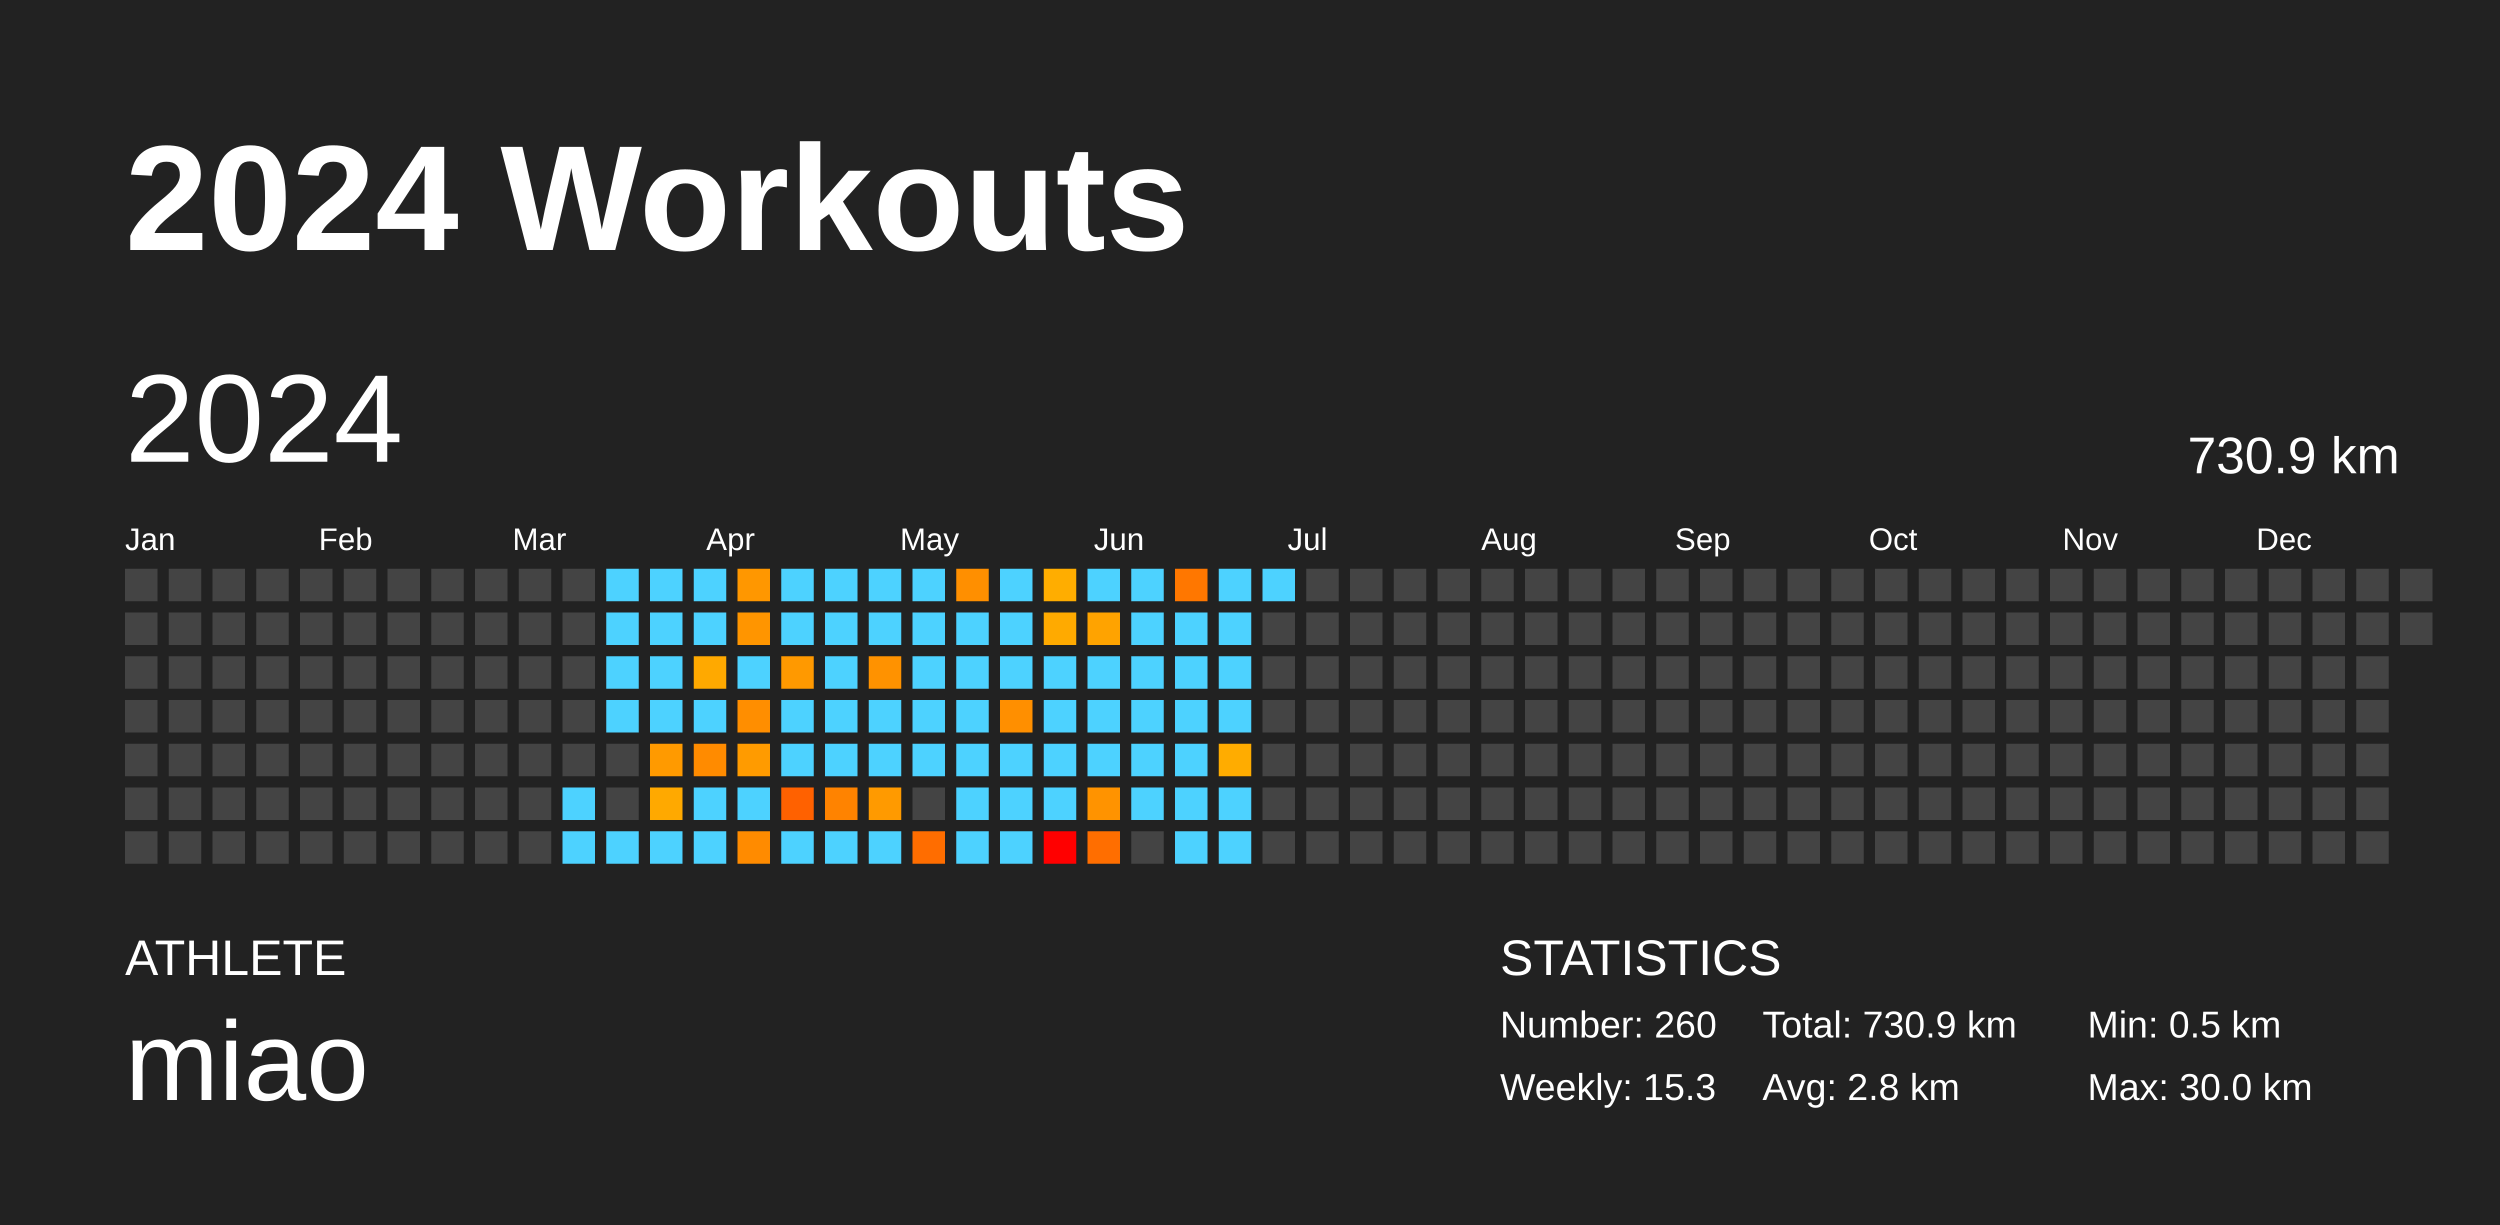
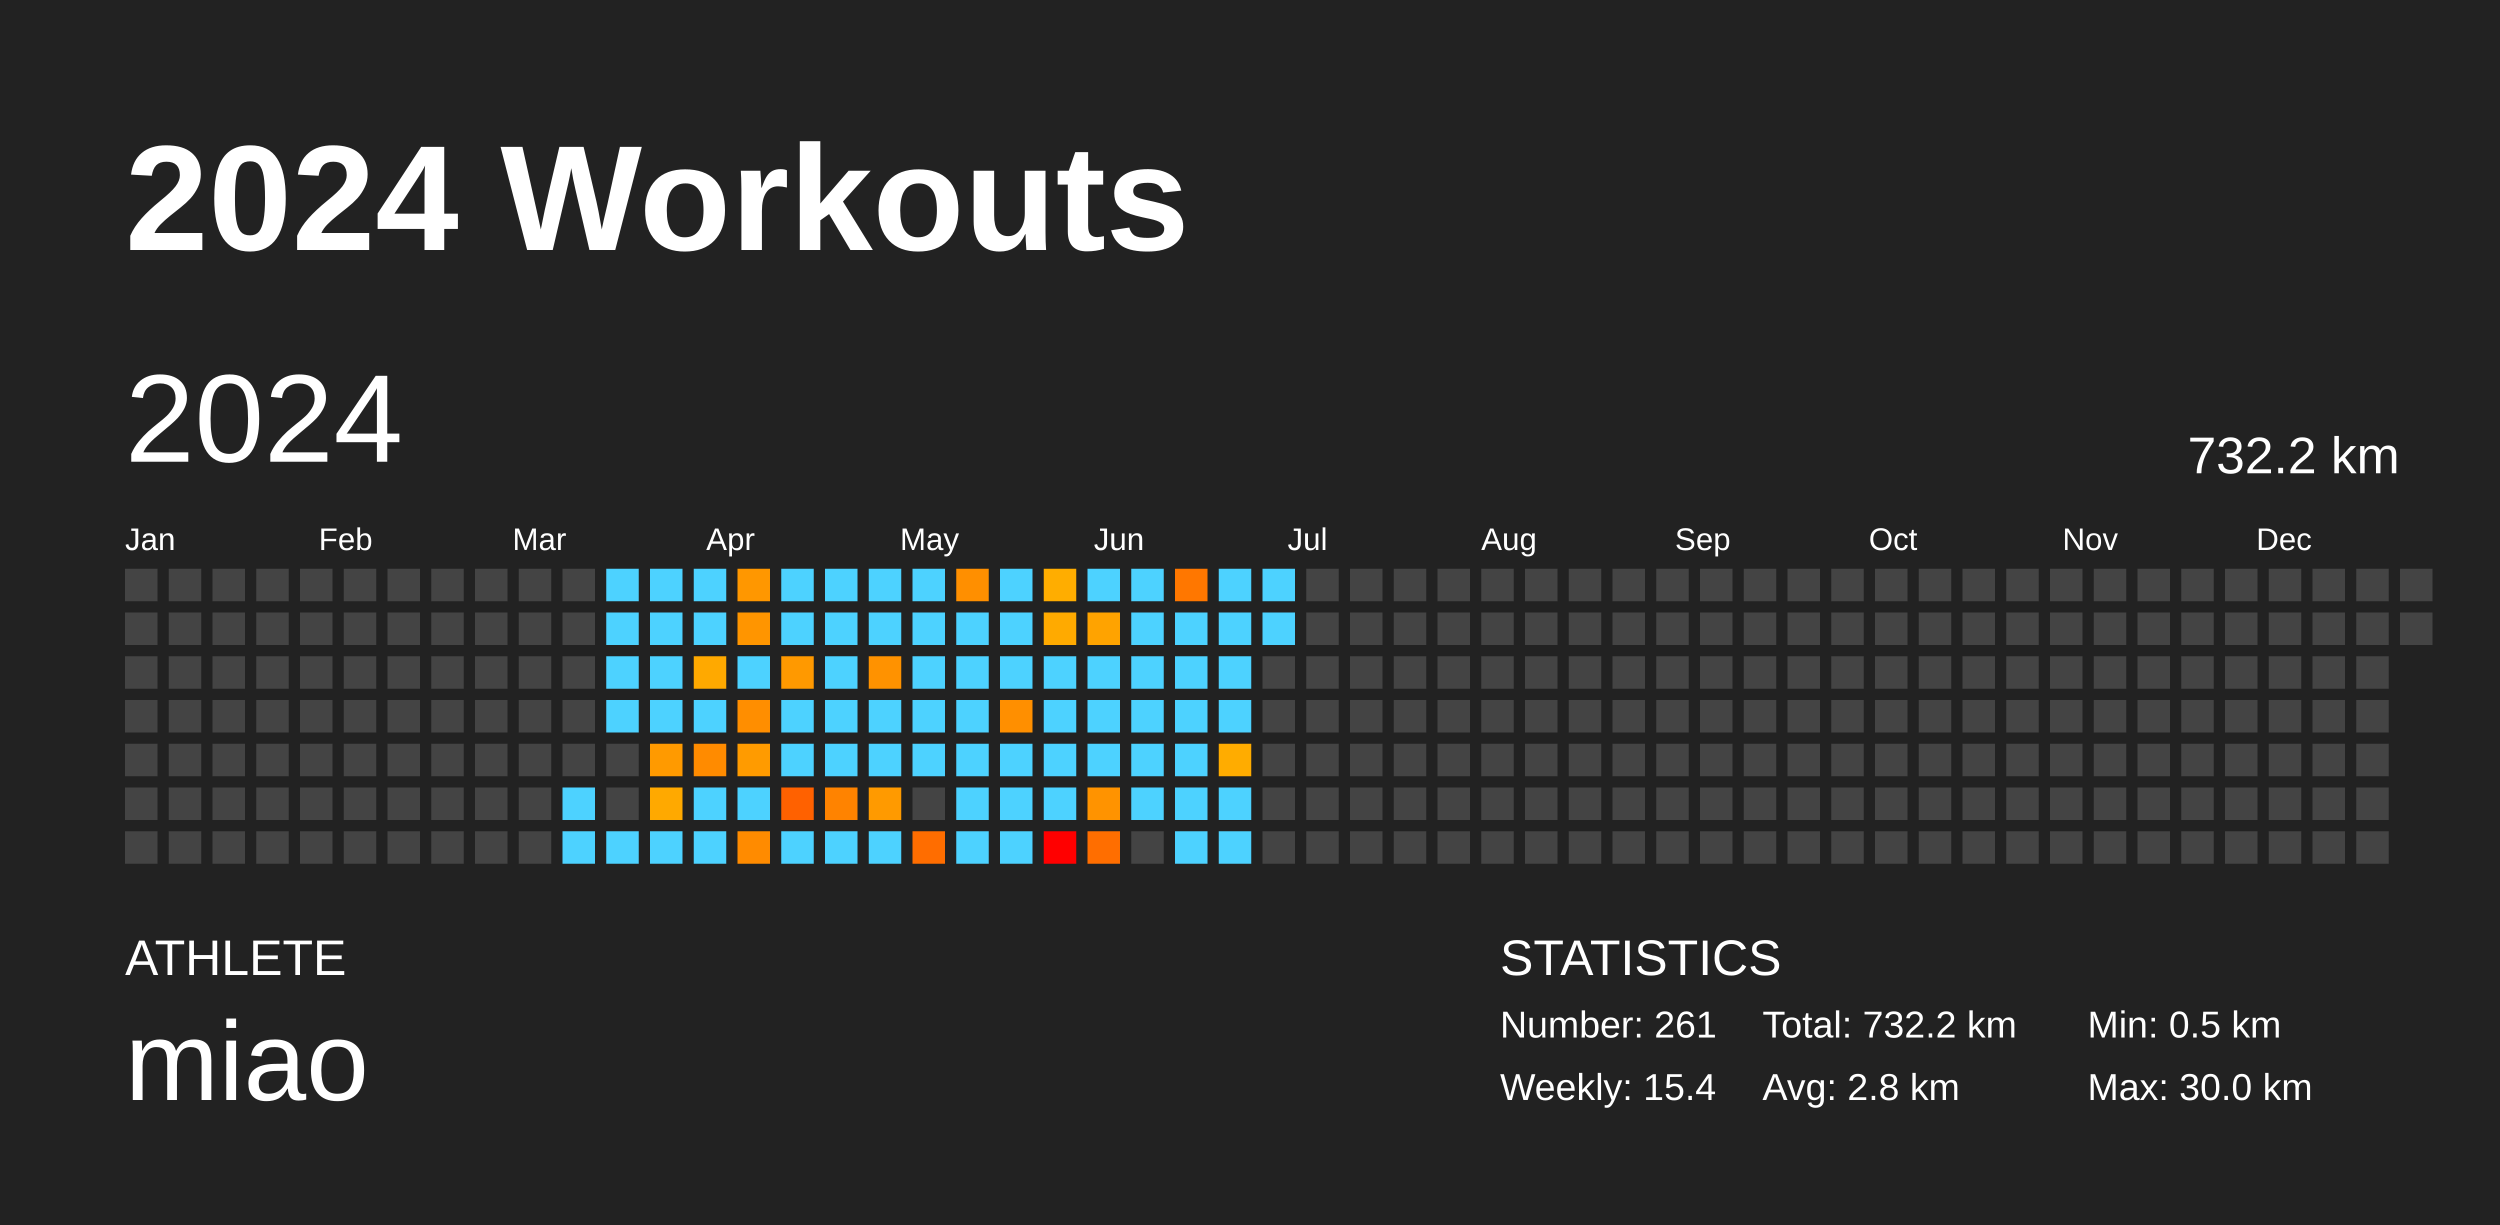
<svg xmlns="http://www.w3.org/2000/svg" baseProfile="full" height="98mm" version="1.1" viewBox="0,0,200,98" width="200mm">
  <defs />
  <rect fill="#222222" height="98" width="200" x="0" y="0" />
  <text fill="#FFFFFF" style="font-size:12px; font-family:Arial; font-weight:bold;" x="10" y="20">2024 Workouts</text>
  <text fill="#FFFFFF" style="font-size:4px; font-family:Arial" x="10" y="78">ATHLETE</text>
  <text fill="#FFFFFF" style="font-size:9px; font-family:Arial" x="10" y="88">miao</text>
  <text fill="#FFFFFF" style="font-size:4px; font-family:Arial" x="120" y="78">STATISTICS</text>
-   <text fill="#FFFFFF" style="font-size:3px; font-family:Arial" x="120" y="83">Number: 260</text>
-   <text fill="#FFFFFF" style="font-size:3px; font-family:Arial" x="120" y="88">Weekly: 15.3</text>
-   <text fill="#FFFFFF" style="font-size:3px; font-family:Arial" x="141" y="83">Total: 730.9 km</text>
+   <text fill="#FFFFFF" style="font-size:3px; font-family:Arial" x="120" y="83">Number: 261</text>
+   <text fill="#FFFFFF" style="font-size:3px; font-family:Arial" x="120" y="88">Weekly: 15.4</text>
+   <text fill="#FFFFFF" style="font-size:3px; font-family:Arial" x="141" y="83">Total: 732.2 km</text>
  <text fill="#FFFFFF" style="font-size:3px; font-family:Arial" x="141" y="88">Avg: 2.8 km</text>
  <text fill="#FFFFFF" style="font-size:3px; font-family:Arial" x="167" y="83">Min: 0.5 km</text>
  <text fill="#FFFFFF" style="font-size:3px; font-family:Arial" x="167" y="88">Max: 30.0 km</text>
  <text dominant-baseline="hanging" fill="#FFFFFF" style="font-size:10.0px; font-family:Arial;" x="10" y="30">2024</text>
-   <text dominant-baseline="hanging" fill="#FFFFFF" style="font-size:4.125px; font-family:Arial;" x="175" y="35">730.9 km</text>
+   <text dominant-baseline="hanging" fill="#FFFFFF" style="font-size:4.125px; font-family:Arial;" x="175" y="35">732.2 km</text>
  <text fill="#FFFFFF" style="font-size:2.5px; font-family:Arial" x="10.0" y="44">Jan</text>
  <text fill="#FFFFFF" style="font-size:2.5px; font-family:Arial" x="25.5" y="44">Feb</text>
  <text fill="#FFFFFF" style="font-size:2.5px; font-family:Arial" x="41.0" y="44">Mar</text>
  <text fill="#FFFFFF" style="font-size:2.5px; font-family:Arial" x="56.5" y="44">Apr</text>
  <text fill="#FFFFFF" style="font-size:2.5px; font-family:Arial" x="72.0" y="44">May</text>
  <text fill="#FFFFFF" style="font-size:2.5px; font-family:Arial" x="87.5" y="44">Jun</text>
  <text fill="#FFFFFF" style="font-size:2.5px; font-family:Arial" x="103.0" y="44">Jul</text>
  <text fill="#FFFFFF" style="font-size:2.5px; font-family:Arial" x="118.5" y="44">Aug</text>
  <text fill="#FFFFFF" style="font-size:2.5px; font-family:Arial" x="134.0" y="44">Sep</text>
  <text fill="#FFFFFF" style="font-size:2.5px; font-family:Arial" x="149.5" y="44">Oct</text>
  <text fill="#FFFFFF" style="font-size:2.5px; font-family:Arial" x="165.0" y="44">Nov</text>
  <text fill="#FFFFFF" style="font-size:2.5px; font-family:Arial" x="180.5" y="44">Dec</text>
  <rect fill="#444444" height="2.6" width="2.6" x="10.0" y="45.5" />
  <rect fill="#444444" height="2.6" width="2.6" x="10.0" y="49.0" />
  <rect fill="#444444" height="2.6" width="2.6" x="10.0" y="52.5" />
  <rect fill="#444444" height="2.6" width="2.6" x="10.0" y="56.0" />
  <rect fill="#444444" height="2.6" width="2.6" x="10.0" y="59.5" />
  <rect fill="#444444" height="2.6" width="2.6" x="10.0" y="63.0" />
  <rect fill="#444444" height="2.6" width="2.6" x="10.0" y="66.5" />
  <rect fill="#444444" height="2.6" width="2.6" x="13.5" y="45.5" />
  <rect fill="#444444" height="2.6" width="2.6" x="13.5" y="49.0" />
  <rect fill="#444444" height="2.6" width="2.6" x="13.5" y="52.5" />
  <rect fill="#444444" height="2.6" width="2.6" x="13.5" y="56.0" />
  <rect fill="#444444" height="2.6" width="2.6" x="13.5" y="59.5" />
  <rect fill="#444444" height="2.6" width="2.6" x="13.5" y="63.0" />
  <rect fill="#444444" height="2.6" width="2.6" x="13.5" y="66.5" />
  <rect fill="#444444" height="2.6" width="2.6" x="17.0" y="45.5" />
  <rect fill="#444444" height="2.6" width="2.6" x="17.0" y="49.0" />
  <rect fill="#444444" height="2.6" width="2.6" x="17.0" y="52.5" />
  <rect fill="#444444" height="2.6" width="2.6" x="17.0" y="56.0" />
  <rect fill="#444444" height="2.6" width="2.6" x="17.0" y="59.5" />
  <rect fill="#444444" height="2.6" width="2.6" x="17.0" y="63.0" />
  <rect fill="#444444" height="2.6" width="2.6" x="17.0" y="66.5" />
  <rect fill="#444444" height="2.6" width="2.6" x="20.5" y="45.5" />
  <rect fill="#444444" height="2.6" width="2.6" x="20.5" y="49.0" />
  <rect fill="#444444" height="2.6" width="2.6" x="20.5" y="52.5" />
  <rect fill="#444444" height="2.6" width="2.6" x="20.5" y="56.0" />
  <rect fill="#444444" height="2.6" width="2.6" x="20.5" y="59.5" />
  <rect fill="#444444" height="2.6" width="2.6" x="20.5" y="63.0" />
  <rect fill="#444444" height="2.6" width="2.6" x="20.5" y="66.5" />
  <rect fill="#444444" height="2.6" width="2.6" x="24.0" y="45.5" />
  <rect fill="#444444" height="2.6" width="2.6" x="24.0" y="49.0" />
  <rect fill="#444444" height="2.6" width="2.6" x="24.0" y="52.5" />
  <rect fill="#444444" height="2.6" width="2.6" x="24.0" y="56.0" />
  <rect fill="#444444" height="2.6" width="2.6" x="24.0" y="59.5" />
  <rect fill="#444444" height="2.6" width="2.6" x="24.0" y="63.0" />
  <rect fill="#444444" height="2.6" width="2.6" x="24.0" y="66.5" />
  <rect fill="#444444" height="2.6" width="2.6" x="27.5" y="45.5" />
  <rect fill="#444444" height="2.6" width="2.6" x="27.5" y="49.0" />
  <rect fill="#444444" height="2.6" width="2.6" x="27.5" y="52.5" />
  <rect fill="#444444" height="2.6" width="2.6" x="27.5" y="56.0" />
  <rect fill="#444444" height="2.6" width="2.6" x="27.5" y="59.5" />
  <rect fill="#444444" height="2.6" width="2.6" x="27.5" y="63.0" />
  <rect fill="#444444" height="2.6" width="2.6" x="27.5" y="66.5" />
  <rect fill="#444444" height="2.6" width="2.6" x="31.0" y="45.5" />
  <rect fill="#444444" height="2.6" width="2.6" x="31.0" y="49.0" />
  <rect fill="#444444" height="2.6" width="2.6" x="31.0" y="52.5" />
  <rect fill="#444444" height="2.6" width="2.6" x="31.0" y="56.0" />
  <rect fill="#444444" height="2.6" width="2.6" x="31.0" y="59.5" />
  <rect fill="#444444" height="2.6" width="2.6" x="31.0" y="63.0" />
  <rect fill="#444444" height="2.6" width="2.6" x="31.0" y="66.5" />
  <rect fill="#444444" height="2.6" width="2.6" x="34.5" y="45.5" />
  <rect fill="#444444" height="2.6" width="2.6" x="34.5" y="49.0" />
  <rect fill="#444444" height="2.6" width="2.6" x="34.5" y="52.5" />
  <rect fill="#444444" height="2.6" width="2.6" x="34.5" y="56.0" />
  <rect fill="#444444" height="2.6" width="2.6" x="34.5" y="59.5" />
  <rect fill="#444444" height="2.6" width="2.6" x="34.5" y="63.0" />
  <rect fill="#444444" height="2.6" width="2.6" x="34.5" y="66.5" />
  <rect fill="#444444" height="2.6" width="2.6" x="38.0" y="45.5" />
  <rect fill="#444444" height="2.6" width="2.6" x="38.0" y="49.0" />
  <rect fill="#444444" height="2.6" width="2.6" x="38.0" y="52.5" />
  <rect fill="#444444" height="2.6" width="2.6" x="38.0" y="56.0" />
  <rect fill="#444444" height="2.6" width="2.6" x="38.0" y="59.5" />
  <rect fill="#444444" height="2.6" width="2.6" x="38.0" y="63.0" />
  <rect fill="#444444" height="2.6" width="2.6" x="38.0" y="66.5" />
  <rect fill="#444444" height="2.6" width="2.6" x="41.5" y="45.5" />
  <rect fill="#444444" height="2.6" width="2.6" x="41.5" y="49.0" />
  <rect fill="#444444" height="2.6" width="2.6" x="41.5" y="52.5" />
  <rect fill="#444444" height="2.6" width="2.6" x="41.5" y="56.0" />
  <rect fill="#444444" height="2.6" width="2.6" x="41.5" y="59.5" />
  <rect fill="#444444" height="2.6" width="2.6" x="41.5" y="63.0" />
  <rect fill="#444444" height="2.6" width="2.6" x="41.5" y="66.5" />
  <rect fill="#444444" height="2.6" width="2.6" x="45.0" y="45.5" />
  <rect fill="#444444" height="2.6" width="2.6" x="45.0" y="49.0" />
  <rect fill="#444444" height="2.6" width="2.6" x="45.0" y="52.5" />
  <rect fill="#444444" height="2.6" width="2.6" x="45.0" y="56.0" />
  <rect fill="#444444" height="2.6" width="2.6" x="45.0" y="59.5" />
  <rect fill="#4dd2ff" height="2.6" width="2.6" x="45.0" y="63.0" />
  <rect fill="#4dd2ff" height="2.6" width="2.6" x="45.0" y="66.5" />
  <rect fill="#4dd2ff" height="2.6" width="2.6" x="48.5" y="45.5" />
  <rect fill="#4dd2ff" height="2.6" width="2.6" x="48.5" y="49.0" />
  <rect fill="#4dd2ff" height="2.6" width="2.6" x="48.5" y="52.5" />
  <rect fill="#4dd2ff" height="2.6" width="2.6" x="48.5" y="56.0" />
  <rect fill="#444444" height="2.6" width="2.6" x="48.5" y="59.5" />
  <rect fill="#444444" height="2.6" width="2.6" x="48.5" y="63.0" />
  <rect fill="#4dd2ff" height="2.6" width="2.6" x="48.5" y="66.5" />
  <rect fill="#4dd2ff" height="2.6" width="2.6" x="52.0" y="45.5" />
  <rect fill="#4dd2ff" height="2.6" width="2.6" x="52.0" y="49.0" />
  <rect fill="#4dd2ff" height="2.6" width="2.6" x="52.0" y="52.5" />
  <rect fill="#4dd2ff" height="2.6" width="2.6" x="52.0" y="56.0" />
  <rect fill="#ff9a00" height="2.6" width="2.6" x="52.0" y="59.5" />
  <rect fill="#ffa900" height="2.6" width="2.6" x="52.0" y="63.0" />
  <rect fill="#4dd2ff" height="2.6" width="2.6" x="52.0" y="66.5" />
  <rect fill="#4dd2ff" height="2.6" width="2.6" x="55.5" y="45.5" />
  <rect fill="#4dd2ff" height="2.6" width="2.6" x="55.5" y="49.0" />
  <rect fill="#ffa900" height="2.6" width="2.6" x="55.5" y="52.5" />
  <rect fill="#4dd2ff" height="2.6" width="2.6" x="55.5" y="56.0" />
  <rect fill="#ff8b00" height="2.6" width="2.6" x="55.5" y="59.5" />
  <rect fill="#4dd2ff" height="2.6" width="2.6" x="55.5" y="63.0" />
  <rect fill="#4dd2ff" height="2.6" width="2.6" x="55.5" y="66.5" />
  <rect fill="#ff9700" height="2.6" width="2.6" x="59.0" y="45.5" />
  <rect fill="#ff9500" height="2.6" width="2.6" x="59.0" y="49.0" />
  <rect fill="#4dd2ff" height="2.6" width="2.6" x="59.0" y="52.5" />
  <rect fill="#ff8e00" height="2.6" width="2.6" x="59.0" y="56.0" />
  <rect fill="#ff9b00" height="2.6" width="2.6" x="59.0" y="59.5" />
  <rect fill="#4dd2ff" height="2.6" width="2.6" x="59.0" y="63.0" />
  <rect fill="#ff8b00" height="2.6" width="2.6" x="59.0" y="66.5" />
  <rect fill="#4dd2ff" height="2.6" width="2.6" x="62.5" y="45.5" />
  <rect fill="#4dd2ff" height="2.6" width="2.6" x="62.5" y="49.0" />
  <rect fill="#ff9900" height="2.6" width="2.6" x="62.5" y="52.5" />
  <rect fill="#4dd2ff" height="2.6" width="2.6" x="62.5" y="56.0" />
  <rect fill="#4dd2ff" height="2.6" width="2.6" x="62.5" y="59.5" />
  <rect fill="#ff6100" height="2.6" width="2.6" x="62.5" y="63.0" />
  <rect fill="#4dd2ff" height="2.6" width="2.6" x="62.5" y="66.5" />
  <rect fill="#4dd2ff" height="2.6" width="2.6" x="66.0" y="45.5" />
  <rect fill="#4dd2ff" height="2.6" width="2.6" x="66.0" y="49.0" />
  <rect fill="#4dd2ff" height="2.6" width="2.6" x="66.0" y="52.5" />
  <rect fill="#4dd2ff" height="2.6" width="2.6" x="66.0" y="56.0" />
  <rect fill="#4dd2ff" height="2.6" width="2.6" x="66.0" y="59.5" />
  <rect fill="#ff8300" height="2.6" width="2.6" x="66.0" y="63.0" />
  <rect fill="#4dd2ff" height="2.6" width="2.6" x="66.0" y="66.5" />
  <rect fill="#4dd2ff" height="2.6" width="2.6" x="69.5" y="45.5" />
  <rect fill="#4dd2ff" height="2.6" width="2.6" x="69.5" y="49.0" />
  <rect fill="#ff9200" height="2.6" width="2.6" x="69.5" y="52.5" />
  <rect fill="#4dd2ff" height="2.6" width="2.6" x="69.5" y="56.0" />
  <rect fill="#4dd2ff" height="2.6" width="2.6" x="69.5" y="59.5" />
  <rect fill="#ff9a00" height="2.6" width="2.6" x="69.5" y="63.0" />
  <rect fill="#4dd2ff" height="2.6" width="2.6" x="69.5" y="66.5" />
  <rect fill="#4dd2ff" height="2.6" width="2.6" x="73.0" y="45.5" />
  <rect fill="#4dd2ff" height="2.6" width="2.6" x="73.0" y="49.0" />
  <rect fill="#4dd2ff" height="2.6" width="2.6" x="73.0" y="52.5" />
  <rect fill="#4dd2ff" height="2.6" width="2.6" x="73.0" y="56.0" />
  <rect fill="#4dd2ff" height="2.6" width="2.6" x="73.0" y="59.5" />
  <rect fill="#444444" height="2.6" width="2.6" x="73.0" y="63.0" />
  <rect fill="#ff6d00" height="2.6" width="2.6" x="73.0" y="66.5" />
  <rect fill="#ff8f00" height="2.6" width="2.6" x="76.5" y="45.5" />
  <rect fill="#4dd2ff" height="2.6" width="2.6" x="76.5" y="49.0" />
  <rect fill="#4dd2ff" height="2.6" width="2.6" x="76.5" y="52.5" />
  <rect fill="#4dd2ff" height="2.6" width="2.6" x="76.5" y="56.0" />
  <rect fill="#4dd2ff" height="2.6" width="2.6" x="76.5" y="59.5" />
  <rect fill="#4dd2ff" height="2.6" width="2.6" x="76.5" y="63.0" />
  <rect fill="#4dd2ff" height="2.6" width="2.6" x="76.5" y="66.5" />
  <rect fill="#4dd2ff" height="2.6" width="2.6" x="80.0" y="45.5" />
  <rect fill="#4dd2ff" height="2.6" width="2.6" x="80.0" y="49.0" />
  <rect fill="#4dd2ff" height="2.6" width="2.6" x="80.0" y="52.5" />
  <rect fill="#ff8f00" height="2.6" width="2.6" x="80.0" y="56.0" />
  <rect fill="#4dd2ff" height="2.6" width="2.6" x="80.0" y="59.5" />
  <rect fill="#4dd2ff" height="2.6" width="2.6" x="80.0" y="63.0" />
  <rect fill="#4dd2ff" height="2.6" width="2.6" x="80.0" y="66.5" />
  <rect fill="#ffad00" height="2.6" width="2.6" x="83.5" y="45.5" />
  <rect fill="#ffaa00" height="2.6" width="2.6" x="83.5" y="49.0" />
  <rect fill="#4dd2ff" height="2.6" width="2.6" x="83.5" y="52.5" />
  <rect fill="#4dd2ff" height="2.6" width="2.6" x="83.5" y="56.0" />
  <rect fill="#4dd2ff" height="2.6" width="2.6" x="83.5" y="59.5" />
  <rect fill="#4dd2ff" height="2.6" width="2.6" x="83.5" y="63.0" />
  <rect fill="red" height="2.6" width="2.6" x="83.5" y="66.5" />
  <rect fill="#4dd2ff" height="2.6" width="2.6" x="87.0" y="45.5" />
  <rect fill="#ffa300" height="2.6" width="2.6" x="87.0" y="49.0" />
  <rect fill="#4dd2ff" height="2.6" width="2.6" x="87.0" y="52.5" />
  <rect fill="#4dd2ff" height="2.6" width="2.6" x="87.0" y="56.0" />
  <rect fill="#4dd2ff" height="2.6" width="2.6" x="87.0" y="59.5" />
  <rect fill="#ff9300" height="2.6" width="2.6" x="87.0" y="63.0" />
  <rect fill="#ff6e00" height="2.6" width="2.6" x="87.0" y="66.5" />
  <rect fill="#4dd2ff" height="2.6" width="2.6" x="90.5" y="45.5" />
  <rect fill="#4dd2ff" height="2.6" width="2.6" x="90.5" y="49.0" />
  <rect fill="#4dd2ff" height="2.6" width="2.6" x="90.5" y="52.5" />
  <rect fill="#4dd2ff" height="2.6" width="2.6" x="90.5" y="56.0" />
  <rect fill="#4dd2ff" height="2.6" width="2.6" x="90.5" y="59.5" />
  <rect fill="#4dd2ff" height="2.6" width="2.6" x="90.5" y="63.0" />
  <rect fill="#444444" height="2.6" width="2.6" x="90.5" y="66.5" />
  <rect fill="#ff7700" height="2.6" width="2.6" x="94.0" y="45.5" />
  <rect fill="#4dd2ff" height="2.6" width="2.6" x="94.0" y="49.0" />
  <rect fill="#4dd2ff" height="2.6" width="2.6" x="94.0" y="52.5" />
  <rect fill="#4dd2ff" height="2.6" width="2.6" x="94.0" y="56.0" />
  <rect fill="#4dd2ff" height="2.6" width="2.6" x="94.0" y="59.5" />
  <rect fill="#4dd2ff" height="2.6" width="2.6" x="94.0" y="63.0" />
  <rect fill="#4dd2ff" height="2.6" width="2.6" x="94.0" y="66.5" />
  <rect fill="#4dd2ff" height="2.6" width="2.6" x="97.5" y="45.5" />
  <rect fill="#4dd2ff" height="2.6" width="2.6" x="97.5" y="49.0" />
  <rect fill="#4dd2ff" height="2.6" width="2.6" x="97.5" y="52.5" />
  <rect fill="#4dd2ff" height="2.6" width="2.6" x="97.5" y="56.0" />
  <rect fill="#ffac00" height="2.6" width="2.6" x="97.5" y="59.5" />
  <rect fill="#4dd2ff" height="2.6" width="2.6" x="97.5" y="63.0" />
  <rect fill="#4dd2ff" height="2.6" width="2.6" x="97.5" y="66.5" />
  <rect fill="#4dd2ff" height="2.6" width="2.6" x="101.0" y="45.5" />
-   <rect fill="#444444" height="2.6" width="2.6" x="101.0" y="49.0" />
+   <rect fill="#4dd2ff" height="2.6" width="2.6" x="101.0" y="49.0" />
  <rect fill="#444444" height="2.6" width="2.6" x="101.0" y="52.5" />
  <rect fill="#444444" height="2.6" width="2.6" x="101.0" y="56.0" />
  <rect fill="#444444" height="2.6" width="2.6" x="101.0" y="59.5" />
  <rect fill="#444444" height="2.6" width="2.6" x="101.0" y="63.0" />
  <rect fill="#444444" height="2.6" width="2.6" x="101.0" y="66.5" />
  <rect fill="#444444" height="2.6" width="2.6" x="104.5" y="45.5" />
  <rect fill="#444444" height="2.6" width="2.6" x="104.5" y="49.0" />
  <rect fill="#444444" height="2.6" width="2.6" x="104.5" y="52.5" />
  <rect fill="#444444" height="2.6" width="2.6" x="104.5" y="56.0" />
  <rect fill="#444444" height="2.6" width="2.6" x="104.5" y="59.5" />
  <rect fill="#444444" height="2.6" width="2.6" x="104.5" y="63.0" />
  <rect fill="#444444" height="2.6" width="2.6" x="104.5" y="66.5" />
  <rect fill="#444444" height="2.6" width="2.6" x="108.0" y="45.5" />
  <rect fill="#444444" height="2.6" width="2.6" x="108.0" y="49.0" />
  <rect fill="#444444" height="2.6" width="2.6" x="108.0" y="52.5" />
  <rect fill="#444444" height="2.6" width="2.6" x="108.0" y="56.0" />
  <rect fill="#444444" height="2.6" width="2.6" x="108.0" y="59.5" />
  <rect fill="#444444" height="2.6" width="2.6" x="108.0" y="63.0" />
  <rect fill="#444444" height="2.6" width="2.6" x="108.0" y="66.5" />
  <rect fill="#444444" height="2.6" width="2.6" x="111.5" y="45.5" />
  <rect fill="#444444" height="2.6" width="2.6" x="111.5" y="49.0" />
  <rect fill="#444444" height="2.6" width="2.6" x="111.5" y="52.5" />
  <rect fill="#444444" height="2.6" width="2.6" x="111.5" y="56.0" />
  <rect fill="#444444" height="2.6" width="2.6" x="111.5" y="59.5" />
  <rect fill="#444444" height="2.6" width="2.6" x="111.5" y="63.0" />
  <rect fill="#444444" height="2.6" width="2.6" x="111.5" y="66.5" />
  <rect fill="#444444" height="2.6" width="2.6" x="115.0" y="45.5" />
  <rect fill="#444444" height="2.6" width="2.6" x="115.0" y="49.0" />
  <rect fill="#444444" height="2.6" width="2.6" x="115.0" y="52.5" />
  <rect fill="#444444" height="2.6" width="2.6" x="115.0" y="56.0" />
  <rect fill="#444444" height="2.6" width="2.6" x="115.0" y="59.5" />
  <rect fill="#444444" height="2.6" width="2.6" x="115.0" y="63.0" />
  <rect fill="#444444" height="2.6" width="2.6" x="115.0" y="66.5" />
  <rect fill="#444444" height="2.6" width="2.6" x="118.5" y="45.5" />
  <rect fill="#444444" height="2.6" width="2.6" x="118.5" y="49.0" />
  <rect fill="#444444" height="2.6" width="2.6" x="118.5" y="52.5" />
  <rect fill="#444444" height="2.6" width="2.6" x="118.5" y="56.0" />
  <rect fill="#444444" height="2.6" width="2.6" x="118.5" y="59.5" />
  <rect fill="#444444" height="2.6" width="2.6" x="118.5" y="63.0" />
  <rect fill="#444444" height="2.6" width="2.6" x="118.5" y="66.5" />
  <rect fill="#444444" height="2.6" width="2.6" x="122.0" y="45.5" />
  <rect fill="#444444" height="2.6" width="2.6" x="122.0" y="49.0" />
  <rect fill="#444444" height="2.6" width="2.6" x="122.0" y="52.5" />
  <rect fill="#444444" height="2.6" width="2.6" x="122.0" y="56.0" />
  <rect fill="#444444" height="2.6" width="2.6" x="122.0" y="59.5" />
  <rect fill="#444444" height="2.6" width="2.6" x="122.0" y="63.0" />
  <rect fill="#444444" height="2.6" width="2.6" x="122.0" y="66.5" />
  <rect fill="#444444" height="2.6" width="2.6" x="125.5" y="45.5" />
  <rect fill="#444444" height="2.6" width="2.6" x="125.5" y="49.0" />
  <rect fill="#444444" height="2.6" width="2.6" x="125.5" y="52.5" />
  <rect fill="#444444" height="2.6" width="2.6" x="125.5" y="56.0" />
  <rect fill="#444444" height="2.6" width="2.6" x="125.5" y="59.5" />
  <rect fill="#444444" height="2.6" width="2.6" x="125.5" y="63.0" />
  <rect fill="#444444" height="2.6" width="2.6" x="125.5" y="66.5" />
  <rect fill="#444444" height="2.6" width="2.6" x="129.0" y="45.5" />
  <rect fill="#444444" height="2.6" width="2.6" x="129.0" y="49.0" />
  <rect fill="#444444" height="2.6" width="2.6" x="129.0" y="52.5" />
  <rect fill="#444444" height="2.6" width="2.6" x="129.0" y="56.0" />
  <rect fill="#444444" height="2.6" width="2.6" x="129.0" y="59.5" />
  <rect fill="#444444" height="2.6" width="2.6" x="129.0" y="63.0" />
  <rect fill="#444444" height="2.6" width="2.6" x="129.0" y="66.5" />
  <rect fill="#444444" height="2.6" width="2.6" x="132.5" y="45.5" />
  <rect fill="#444444" height="2.6" width="2.6" x="132.5" y="49.0" />
  <rect fill="#444444" height="2.6" width="2.6" x="132.5" y="52.5" />
  <rect fill="#444444" height="2.6" width="2.6" x="132.5" y="56.0" />
  <rect fill="#444444" height="2.6" width="2.6" x="132.5" y="59.5" />
  <rect fill="#444444" height="2.6" width="2.6" x="132.5" y="63.0" />
  <rect fill="#444444" height="2.6" width="2.6" x="132.5" y="66.5" />
  <rect fill="#444444" height="2.6" width="2.6" x="136.0" y="45.5" />
  <rect fill="#444444" height="2.6" width="2.6" x="136.0" y="49.0" />
  <rect fill="#444444" height="2.6" width="2.6" x="136.0" y="52.5" />
  <rect fill="#444444" height="2.6" width="2.6" x="136.0" y="56.0" />
  <rect fill="#444444" height="2.6" width="2.6" x="136.0" y="59.5" />
  <rect fill="#444444" height="2.6" width="2.6" x="136.0" y="63.0" />
  <rect fill="#444444" height="2.6" width="2.6" x="136.0" y="66.5" />
  <rect fill="#444444" height="2.6" width="2.6" x="139.5" y="45.5" />
  <rect fill="#444444" height="2.6" width="2.6" x="139.5" y="49.0" />
  <rect fill="#444444" height="2.6" width="2.6" x="139.5" y="52.5" />
  <rect fill="#444444" height="2.6" width="2.6" x="139.5" y="56.0" />
  <rect fill="#444444" height="2.6" width="2.6" x="139.5" y="59.5" />
  <rect fill="#444444" height="2.6" width="2.6" x="139.5" y="63.0" />
  <rect fill="#444444" height="2.6" width="2.6" x="139.5" y="66.5" />
  <rect fill="#444444" height="2.6" width="2.6" x="143.0" y="45.5" />
  <rect fill="#444444" height="2.6" width="2.6" x="143.0" y="49.0" />
  <rect fill="#444444" height="2.6" width="2.6" x="143.0" y="52.5" />
  <rect fill="#444444" height="2.6" width="2.6" x="143.0" y="56.0" />
  <rect fill="#444444" height="2.6" width="2.6" x="143.0" y="59.5" />
  <rect fill="#444444" height="2.6" width="2.6" x="143.0" y="63.0" />
  <rect fill="#444444" height="2.6" width="2.6" x="143.0" y="66.5" />
  <rect fill="#444444" height="2.6" width="2.6" x="146.5" y="45.5" />
  <rect fill="#444444" height="2.6" width="2.6" x="146.5" y="49.0" />
  <rect fill="#444444" height="2.6" width="2.6" x="146.5" y="52.5" />
  <rect fill="#444444" height="2.6" width="2.6" x="146.5" y="56.0" />
  <rect fill="#444444" height="2.6" width="2.6" x="146.5" y="59.5" />
  <rect fill="#444444" height="2.6" width="2.6" x="146.5" y="63.0" />
  <rect fill="#444444" height="2.6" width="2.6" x="146.5" y="66.5" />
  <rect fill="#444444" height="2.6" width="2.6" x="150.0" y="45.5" />
  <rect fill="#444444" height="2.6" width="2.6" x="150.0" y="49.0" />
  <rect fill="#444444" height="2.6" width="2.6" x="150.0" y="52.5" />
  <rect fill="#444444" height="2.6" width="2.6" x="150.0" y="56.0" />
  <rect fill="#444444" height="2.6" width="2.6" x="150.0" y="59.5" />
  <rect fill="#444444" height="2.6" width="2.6" x="150.0" y="63.0" />
  <rect fill="#444444" height="2.6" width="2.6" x="150.0" y="66.5" />
  <rect fill="#444444" height="2.6" width="2.6" x="153.5" y="45.5" />
  <rect fill="#444444" height="2.6" width="2.6" x="153.5" y="49.0" />
  <rect fill="#444444" height="2.6" width="2.6" x="153.5" y="52.5" />
  <rect fill="#444444" height="2.6" width="2.6" x="153.5" y="56.0" />
  <rect fill="#444444" height="2.6" width="2.6" x="153.5" y="59.5" />
  <rect fill="#444444" height="2.6" width="2.6" x="153.5" y="63.0" />
  <rect fill="#444444" height="2.6" width="2.6" x="153.5" y="66.5" />
  <rect fill="#444444" height="2.6" width="2.6" x="157.0" y="45.5" />
  <rect fill="#444444" height="2.6" width="2.6" x="157.0" y="49.0" />
  <rect fill="#444444" height="2.6" width="2.6" x="157.0" y="52.5" />
  <rect fill="#444444" height="2.6" width="2.6" x="157.0" y="56.0" />
  <rect fill="#444444" height="2.6" width="2.6" x="157.0" y="59.5" />
  <rect fill="#444444" height="2.6" width="2.6" x="157.0" y="63.0" />
  <rect fill="#444444" height="2.6" width="2.6" x="157.0" y="66.5" />
  <rect fill="#444444" height="2.6" width="2.6" x="160.5" y="45.5" />
  <rect fill="#444444" height="2.6" width="2.6" x="160.5" y="49.0" />
  <rect fill="#444444" height="2.6" width="2.6" x="160.5" y="52.5" />
  <rect fill="#444444" height="2.6" width="2.6" x="160.5" y="56.0" />
  <rect fill="#444444" height="2.6" width="2.6" x="160.5" y="59.5" />
  <rect fill="#444444" height="2.6" width="2.6" x="160.5" y="63.0" />
  <rect fill="#444444" height="2.6" width="2.6" x="160.5" y="66.5" />
  <rect fill="#444444" height="2.6" width="2.6" x="164.0" y="45.5" />
  <rect fill="#444444" height="2.6" width="2.6" x="164.0" y="49.0" />
  <rect fill="#444444" height="2.6" width="2.6" x="164.0" y="52.5" />
  <rect fill="#444444" height="2.6" width="2.6" x="164.0" y="56.0" />
  <rect fill="#444444" height="2.6" width="2.6" x="164.0" y="59.5" />
  <rect fill="#444444" height="2.6" width="2.6" x="164.0" y="63.0" />
  <rect fill="#444444" height="2.6" width="2.6" x="164.0" y="66.5" />
  <rect fill="#444444" height="2.6" width="2.6" x="167.5" y="45.5" />
  <rect fill="#444444" height="2.6" width="2.6" x="167.5" y="49.0" />
  <rect fill="#444444" height="2.6" width="2.6" x="167.5" y="52.5" />
  <rect fill="#444444" height="2.6" width="2.6" x="167.5" y="56.0" />
  <rect fill="#444444" height="2.6" width="2.6" x="167.5" y="59.5" />
  <rect fill="#444444" height="2.6" width="2.6" x="167.5" y="63.0" />
  <rect fill="#444444" height="2.6" width="2.6" x="167.5" y="66.5" />
  <rect fill="#444444" height="2.6" width="2.6" x="171.0" y="45.5" />
  <rect fill="#444444" height="2.6" width="2.6" x="171.0" y="49.0" />
  <rect fill="#444444" height="2.6" width="2.6" x="171.0" y="52.5" />
  <rect fill="#444444" height="2.6" width="2.6" x="171.0" y="56.0" />
  <rect fill="#444444" height="2.6" width="2.6" x="171.0" y="59.5" />
  <rect fill="#444444" height="2.6" width="2.6" x="171.0" y="63.0" />
  <rect fill="#444444" height="2.6" width="2.6" x="171.0" y="66.5" />
  <rect fill="#444444" height="2.6" width="2.6" x="174.5" y="45.5" />
  <rect fill="#444444" height="2.6" width="2.6" x="174.5" y="49.0" />
  <rect fill="#444444" height="2.6" width="2.6" x="174.5" y="52.5" />
  <rect fill="#444444" height="2.6" width="2.6" x="174.5" y="56.0" />
  <rect fill="#444444" height="2.6" width="2.6" x="174.5" y="59.5" />
  <rect fill="#444444" height="2.6" width="2.6" x="174.5" y="63.0" />
  <rect fill="#444444" height="2.6" width="2.6" x="174.5" y="66.5" />
  <rect fill="#444444" height="2.6" width="2.6" x="178.0" y="45.5" />
  <rect fill="#444444" height="2.6" width="2.6" x="178.0" y="49.0" />
  <rect fill="#444444" height="2.6" width="2.6" x="178.0" y="52.5" />
  <rect fill="#444444" height="2.6" width="2.6" x="178.0" y="56.0" />
  <rect fill="#444444" height="2.6" width="2.6" x="178.0" y="59.5" />
  <rect fill="#444444" height="2.6" width="2.6" x="178.0" y="63.0" />
  <rect fill="#444444" height="2.6" width="2.6" x="178.0" y="66.5" />
  <rect fill="#444444" height="2.6" width="2.6" x="181.5" y="45.5" />
  <rect fill="#444444" height="2.6" width="2.6" x="181.5" y="49.0" />
  <rect fill="#444444" height="2.6" width="2.6" x="181.5" y="52.5" />
  <rect fill="#444444" height="2.6" width="2.6" x="181.5" y="56.0" />
  <rect fill="#444444" height="2.6" width="2.6" x="181.5" y="59.5" />
  <rect fill="#444444" height="2.6" width="2.6" x="181.5" y="63.0" />
  <rect fill="#444444" height="2.6" width="2.6" x="181.5" y="66.5" />
  <rect fill="#444444" height="2.6" width="2.6" x="185.0" y="45.5" />
  <rect fill="#444444" height="2.6" width="2.6" x="185.0" y="49.0" />
  <rect fill="#444444" height="2.6" width="2.6" x="185.0" y="52.5" />
  <rect fill="#444444" height="2.6" width="2.6" x="185.0" y="56.0" />
  <rect fill="#444444" height="2.6" width="2.6" x="185.0" y="59.5" />
  <rect fill="#444444" height="2.6" width="2.6" x="185.0" y="63.0" />
  <rect fill="#444444" height="2.6" width="2.6" x="185.0" y="66.5" />
  <rect fill="#444444" height="2.6" width="2.6" x="188.5" y="45.5" />
  <rect fill="#444444" height="2.6" width="2.6" x="188.5" y="49.0" />
  <rect fill="#444444" height="2.6" width="2.6" x="188.5" y="52.5" />
  <rect fill="#444444" height="2.6" width="2.6" x="188.5" y="56.0" />
  <rect fill="#444444" height="2.6" width="2.6" x="188.5" y="59.5" />
  <rect fill="#444444" height="2.6" width="2.6" x="188.5" y="63.0" />
  <rect fill="#444444" height="2.6" width="2.6" x="188.5" y="66.5" />
  <rect fill="#444444" height="2.6" width="2.6" x="192.0" y="45.5" />
  <rect fill="#444444" height="2.6" width="2.6" x="192.0" y="49.0" />
</svg>
